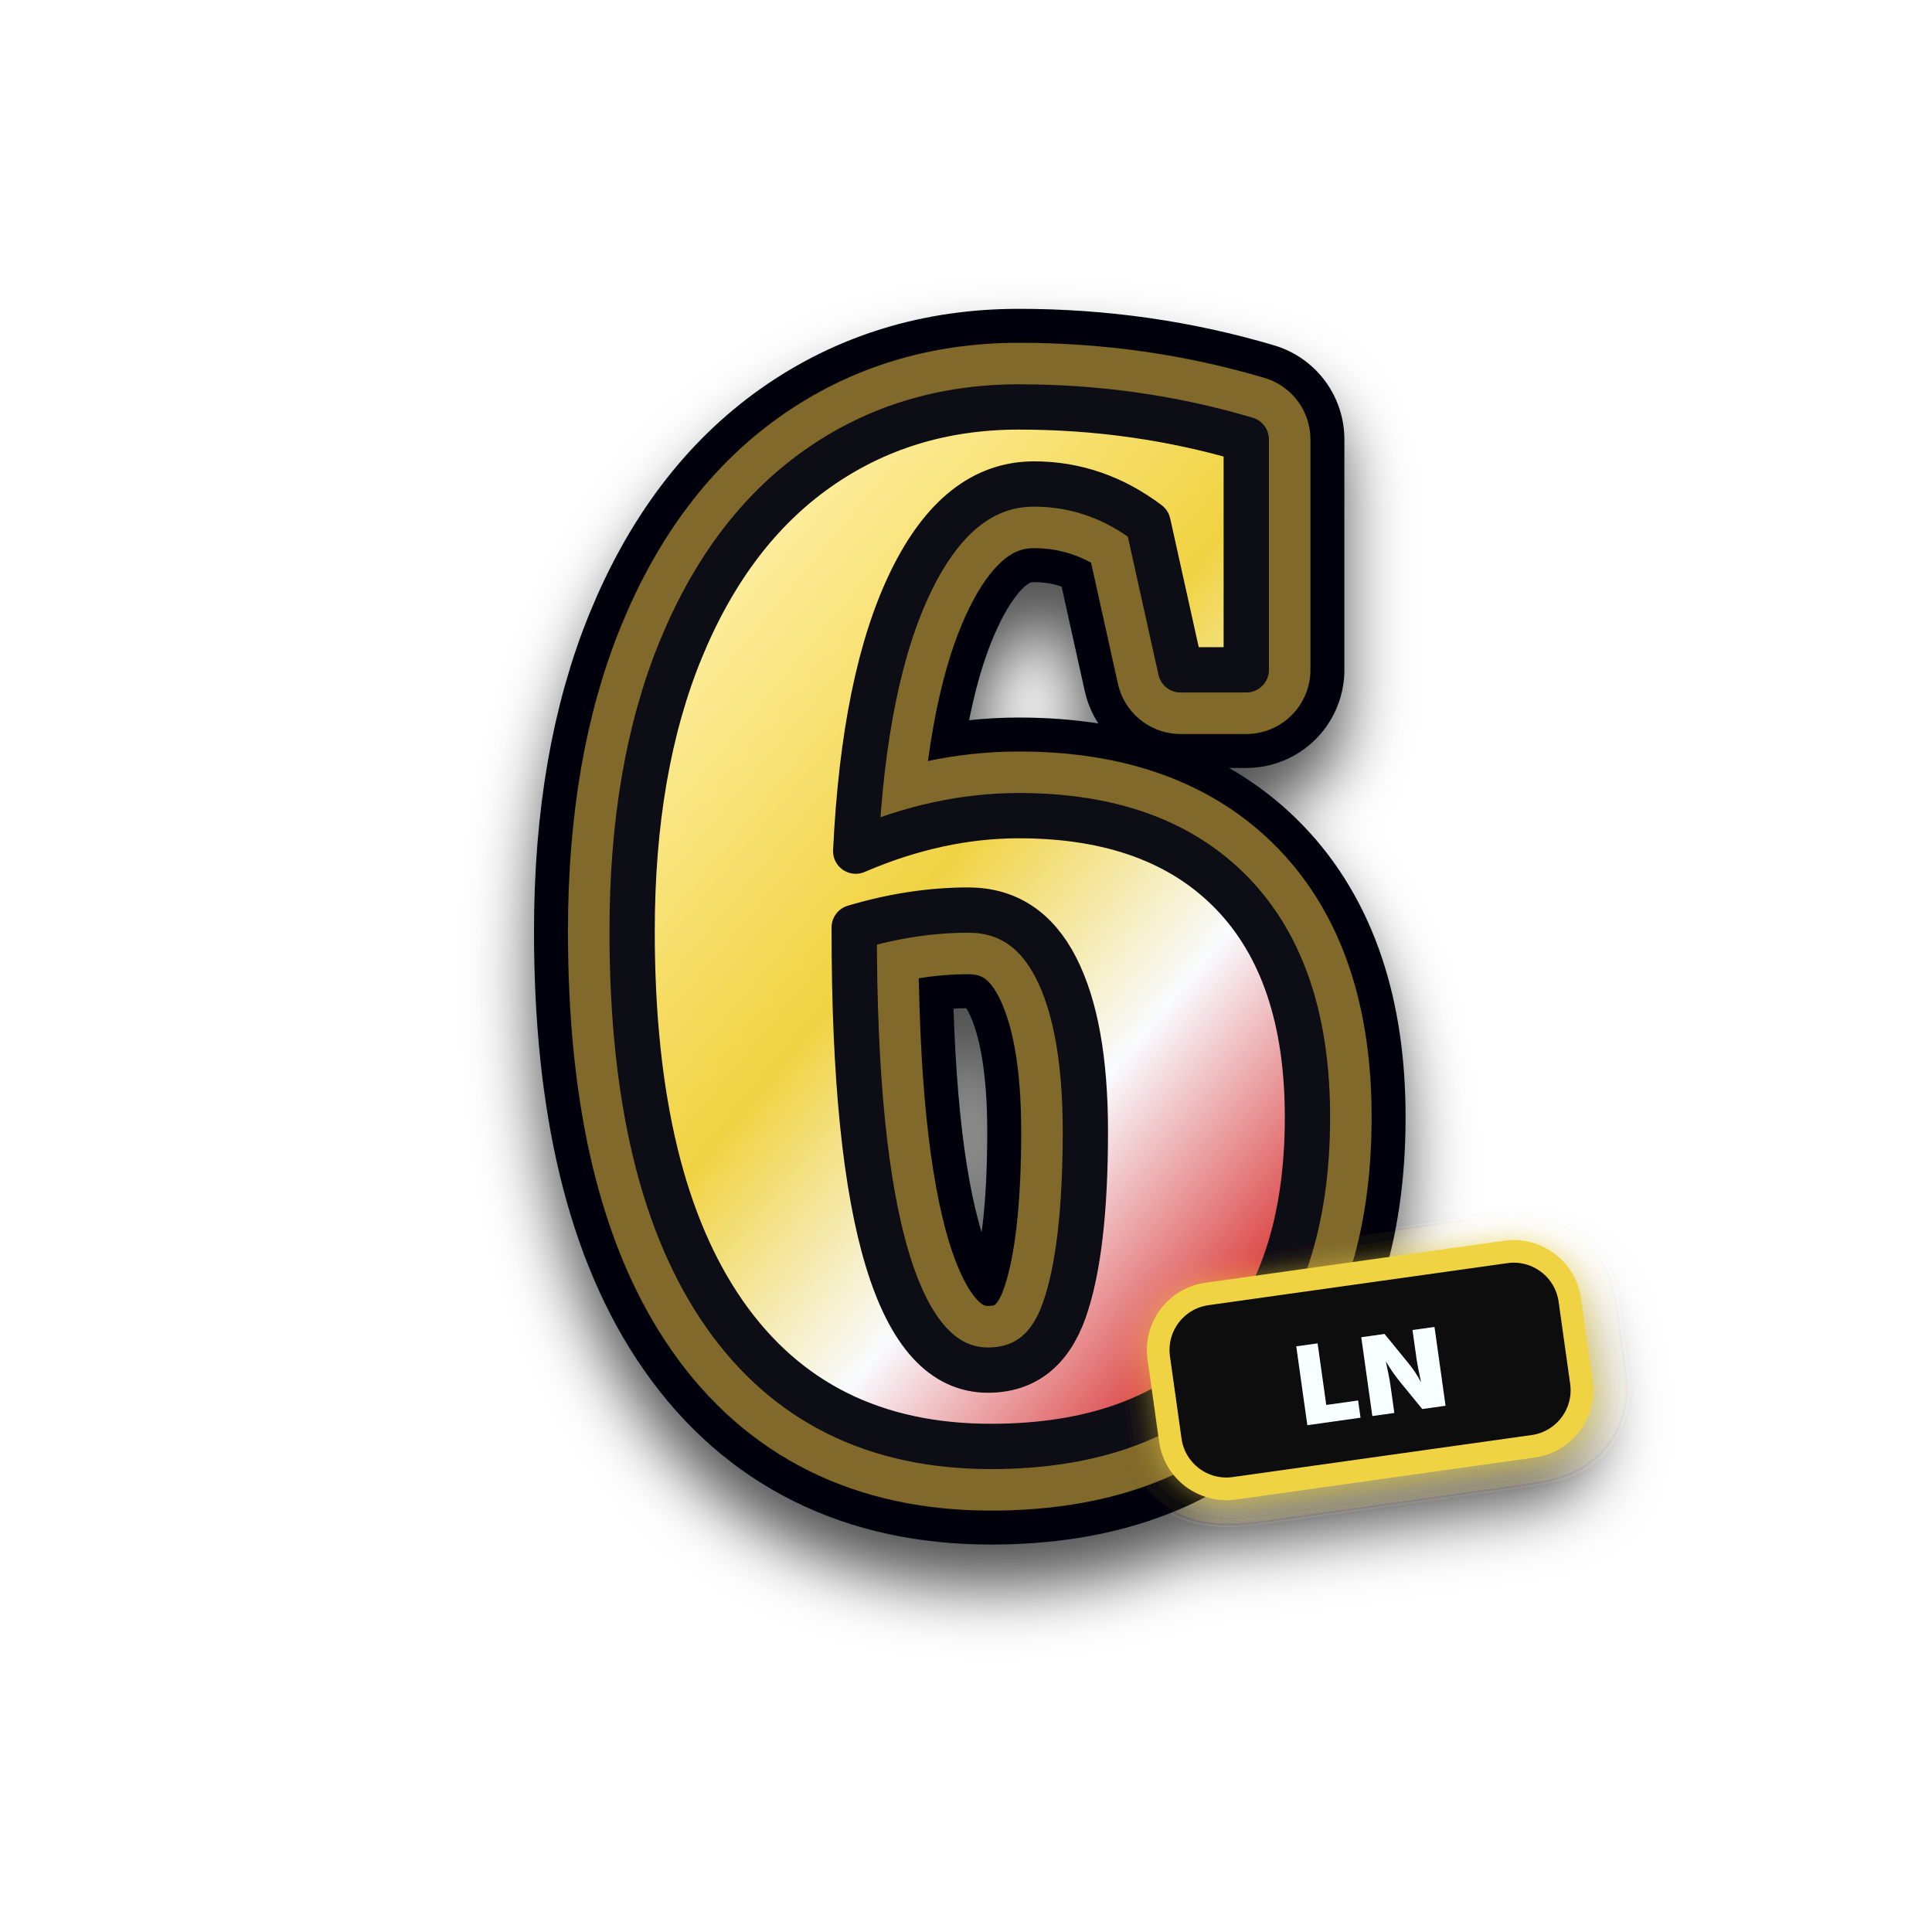
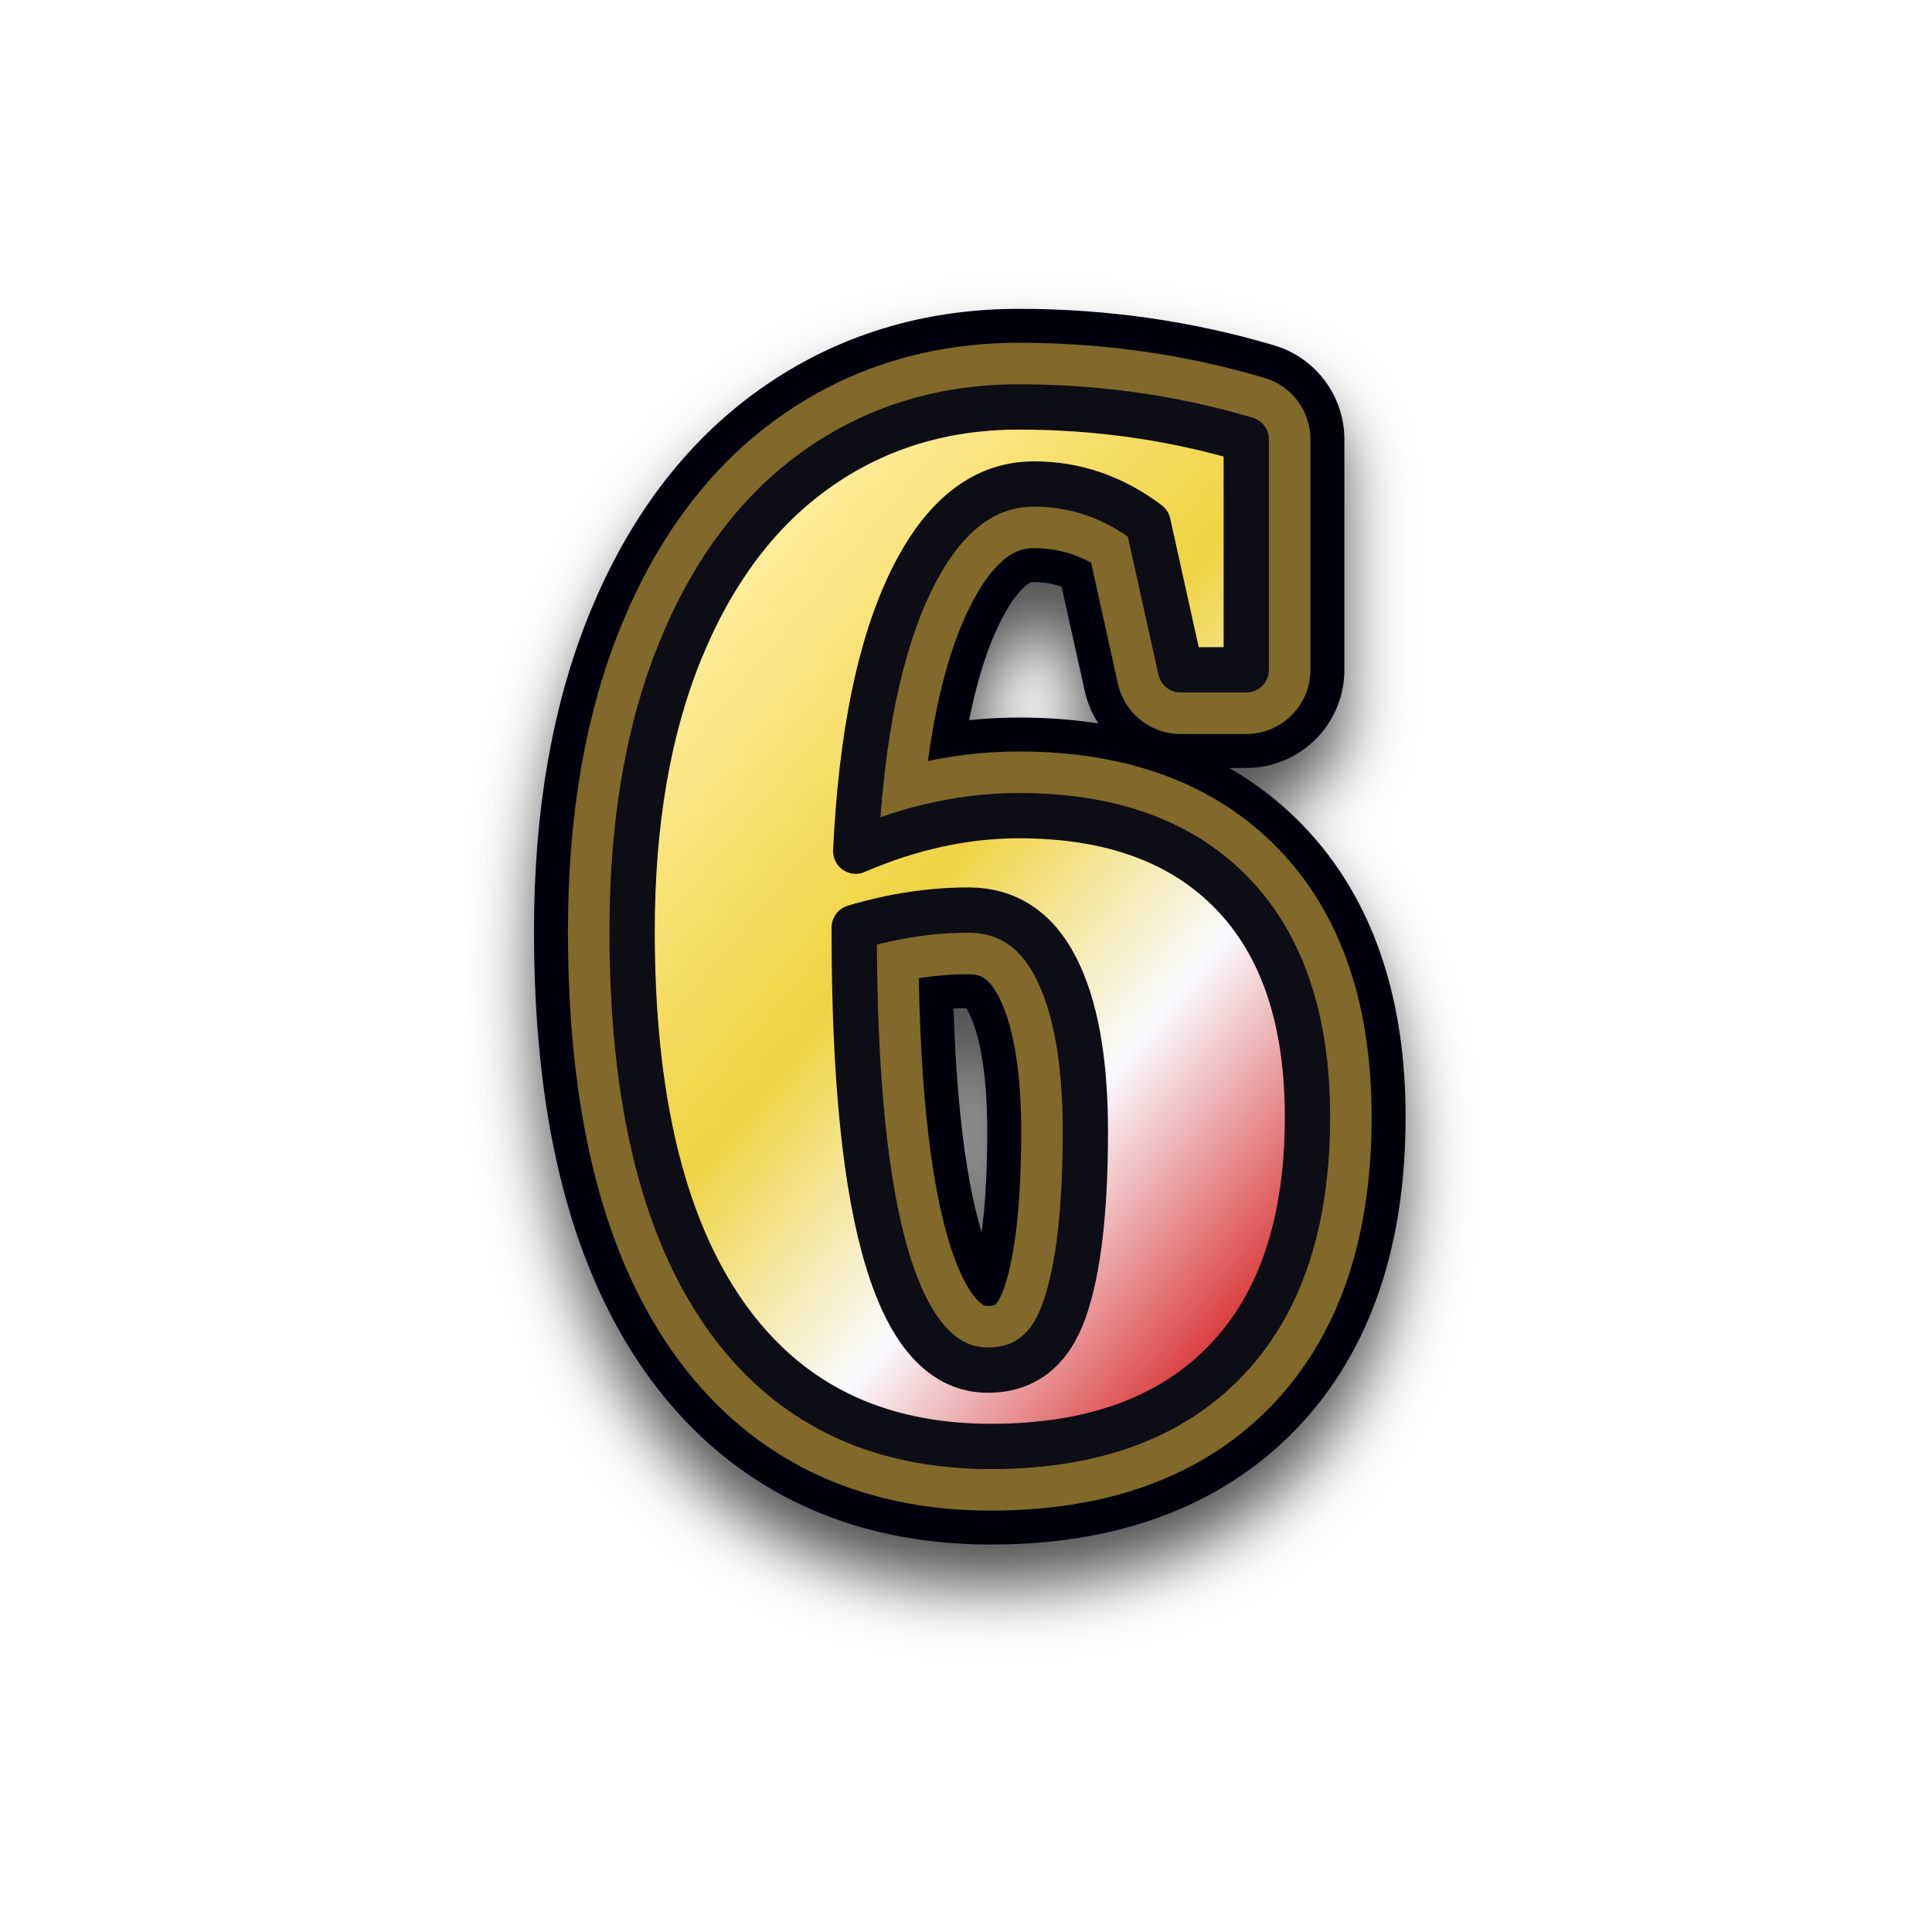
<svg xmlns="http://www.w3.org/2000/svg" viewBox="0 0 1024 1024" role="img" aria-label="LN 6 dan">
  <defs>
    <linearGradient id="lnfill" x1="18%" x2="84%" y1="8%" y2="92%">
      <stop offset="0" stop-color="#fff0a6" />
      <stop offset="0.43" stop-color="#f0d342" />
      <stop offset="0.72" stop-color="#f9fbff" />
      <stop offset="1" stop-color="#db3f3f" />
    </linearGradient>
    <filter id="shadow" x="-25%" y="-25%" width="150%" height="150%">
      <feDropShadow dx="0" dy="22" stdDeviation="17" flood-color="#000" flood-opacity="0.68" />
    </filter>
-     <filter id="badgeGlow" x="-35%" y="-35%" width="170%" height="170%">
-       <feDropShadow dx="0" dy="0" stdDeviation="8" flood-color="#f0d342" flood-opacity="0.55" />
-     </filter>
  </defs>
  <g filter="url(#shadow)">
    <text x="512" y="526" text-anchor="middle" dominant-baseline="middle" font-family="Georgia, 'Times New Roman', serif" font-size="820" font-weight="900" fill="none" stroke="#050509" stroke-width="104" stroke-linejoin="round">6</text>
    <text x="512" y="526" text-anchor="middle" dominant-baseline="middle" font-family="Georgia, 'Times New Roman', serif" font-size="820" font-weight="900" fill="none" stroke="#80692b" stroke-width="68" stroke-linejoin="round">6</text>
    <text x="512" y="526" text-anchor="middle" dominant-baseline="middle" font-family="Georgia, 'Times New Roman', serif" font-size="820" font-weight="900" fill="url(#lnfill)" stroke="#0d0a12" stroke-width="24" stroke-linejoin="round">6</text>
-     <g transform="translate(610 690) rotate(-8)" filter="url(#badgeGlow)">
-       <rect x="0" y="0" width="220" height="104" rx="30" fill="#07070d" stroke="#f0d342" stroke-width="12" />
-       <text x="110" y="54" text-anchor="middle" dominant-baseline="middle" font-family="Inter, Arial, sans-serif" font-size="58" font-weight="900" fill="#f7ffff" letter-spacing="2">LN</text>
-     </g>
  </g>
</svg>
